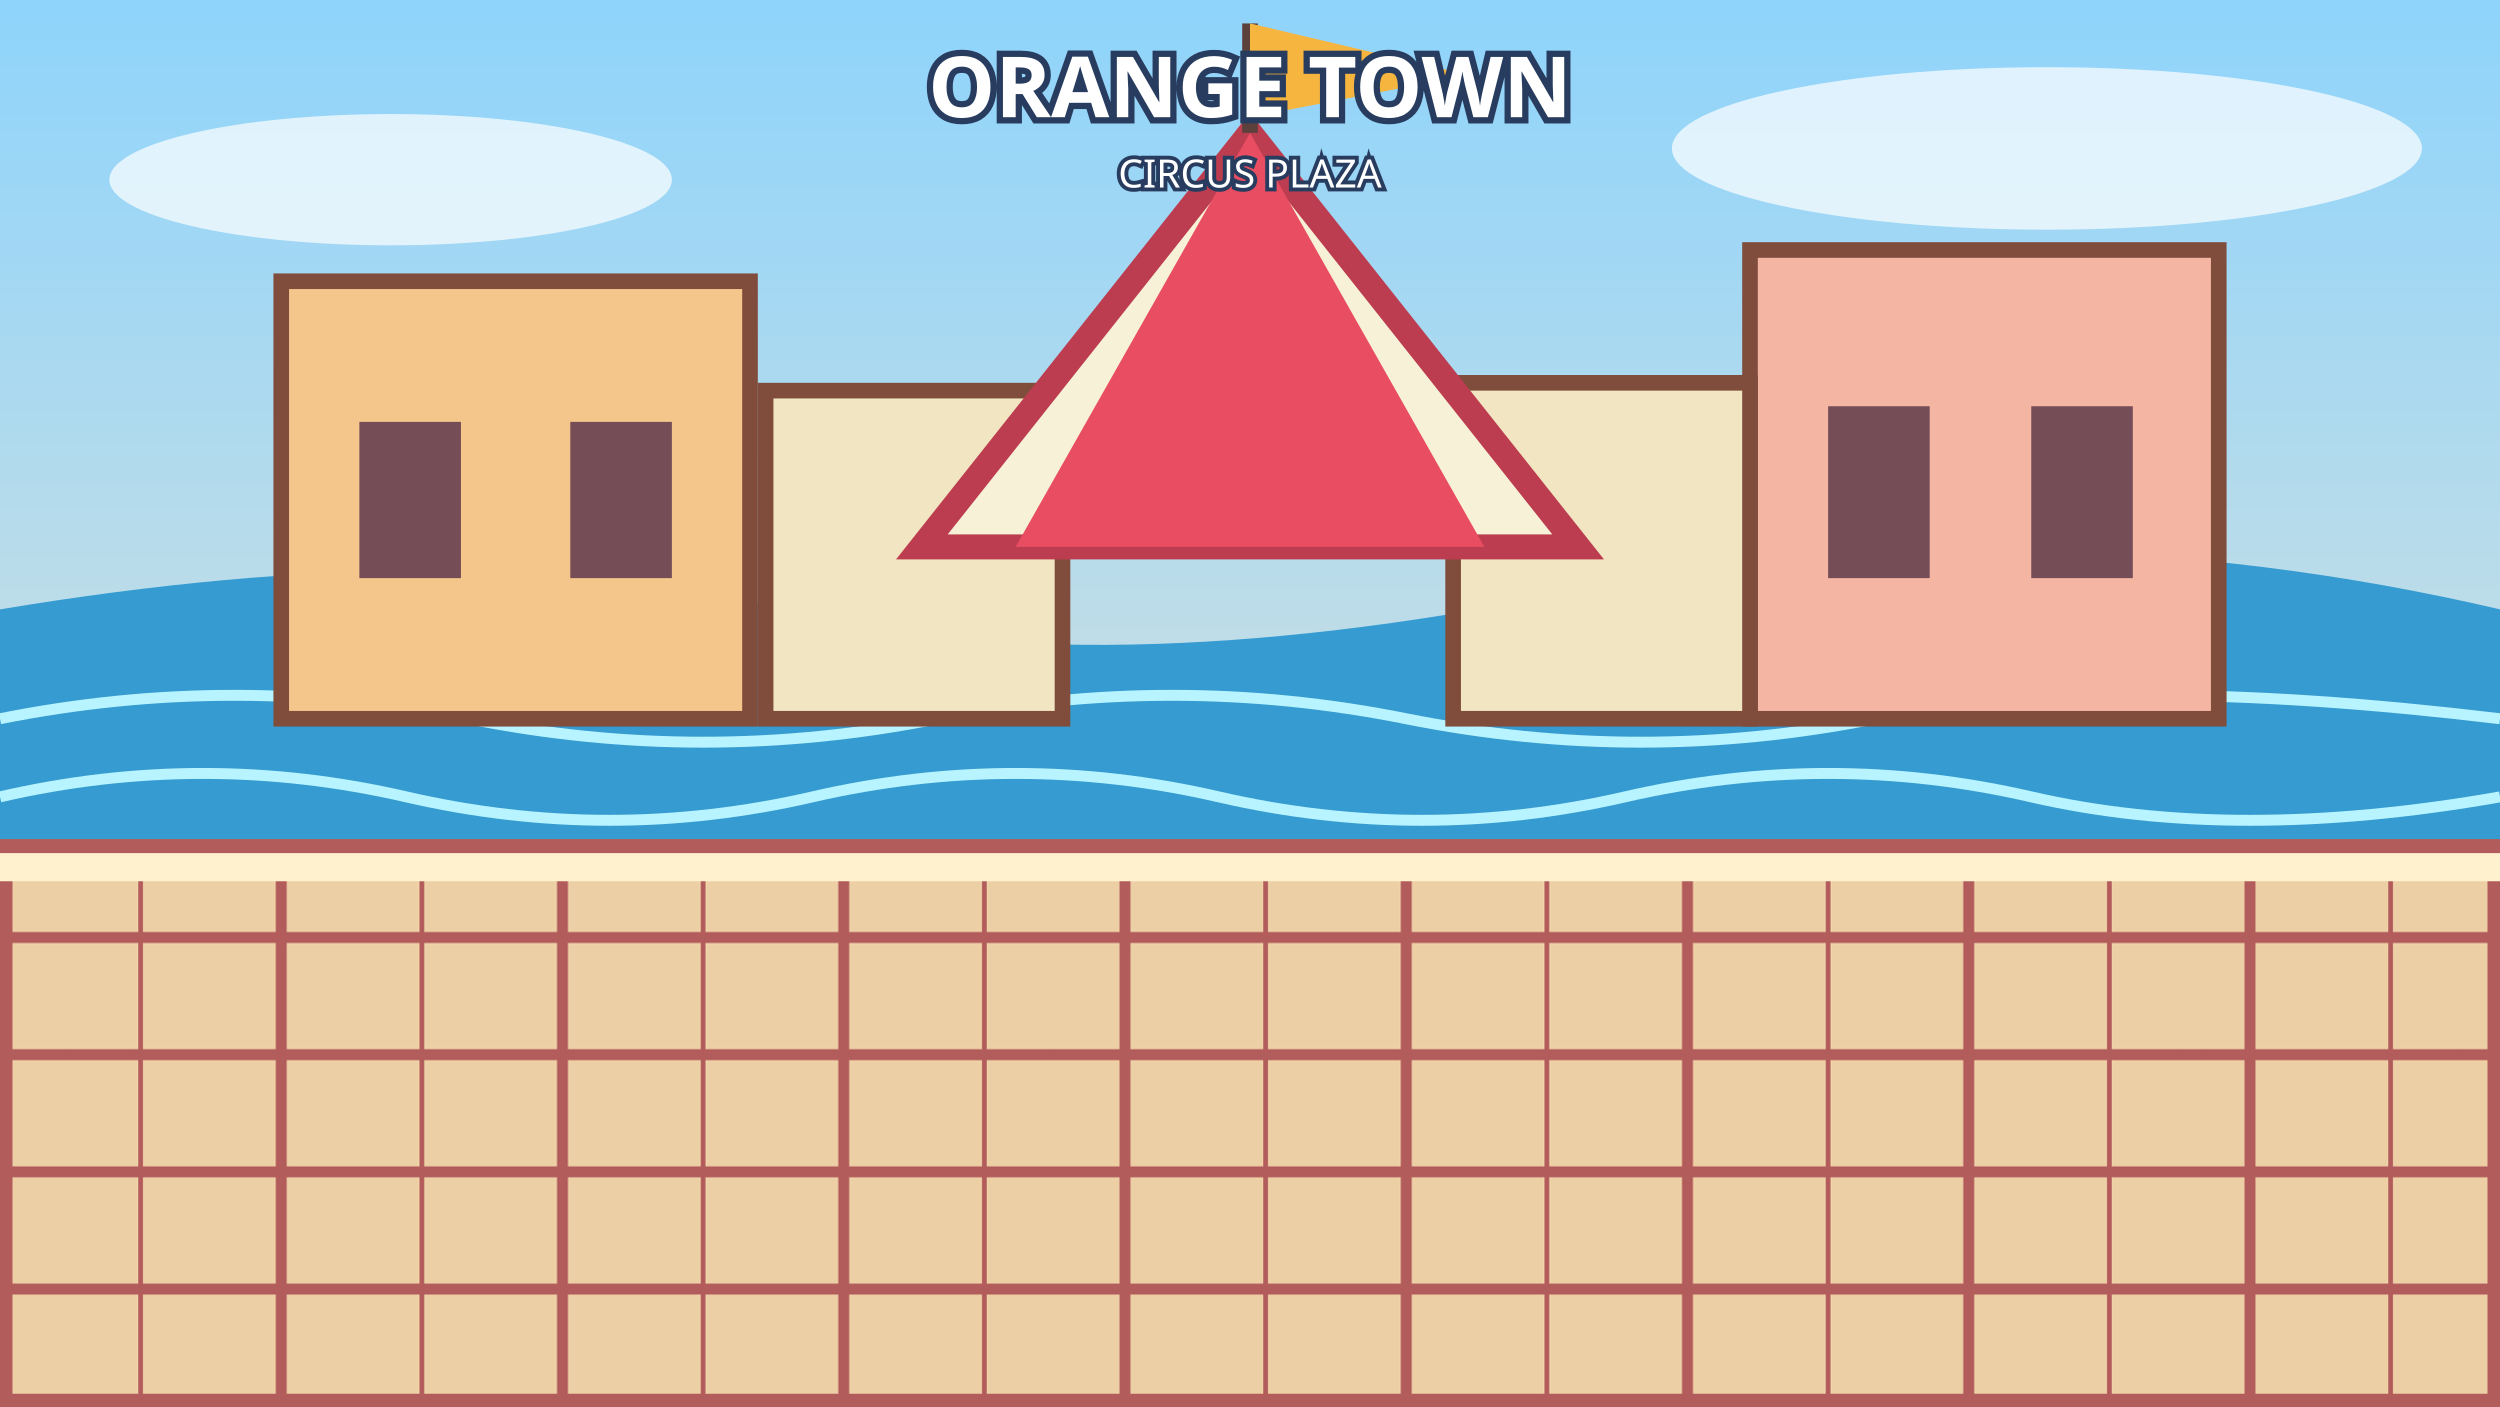
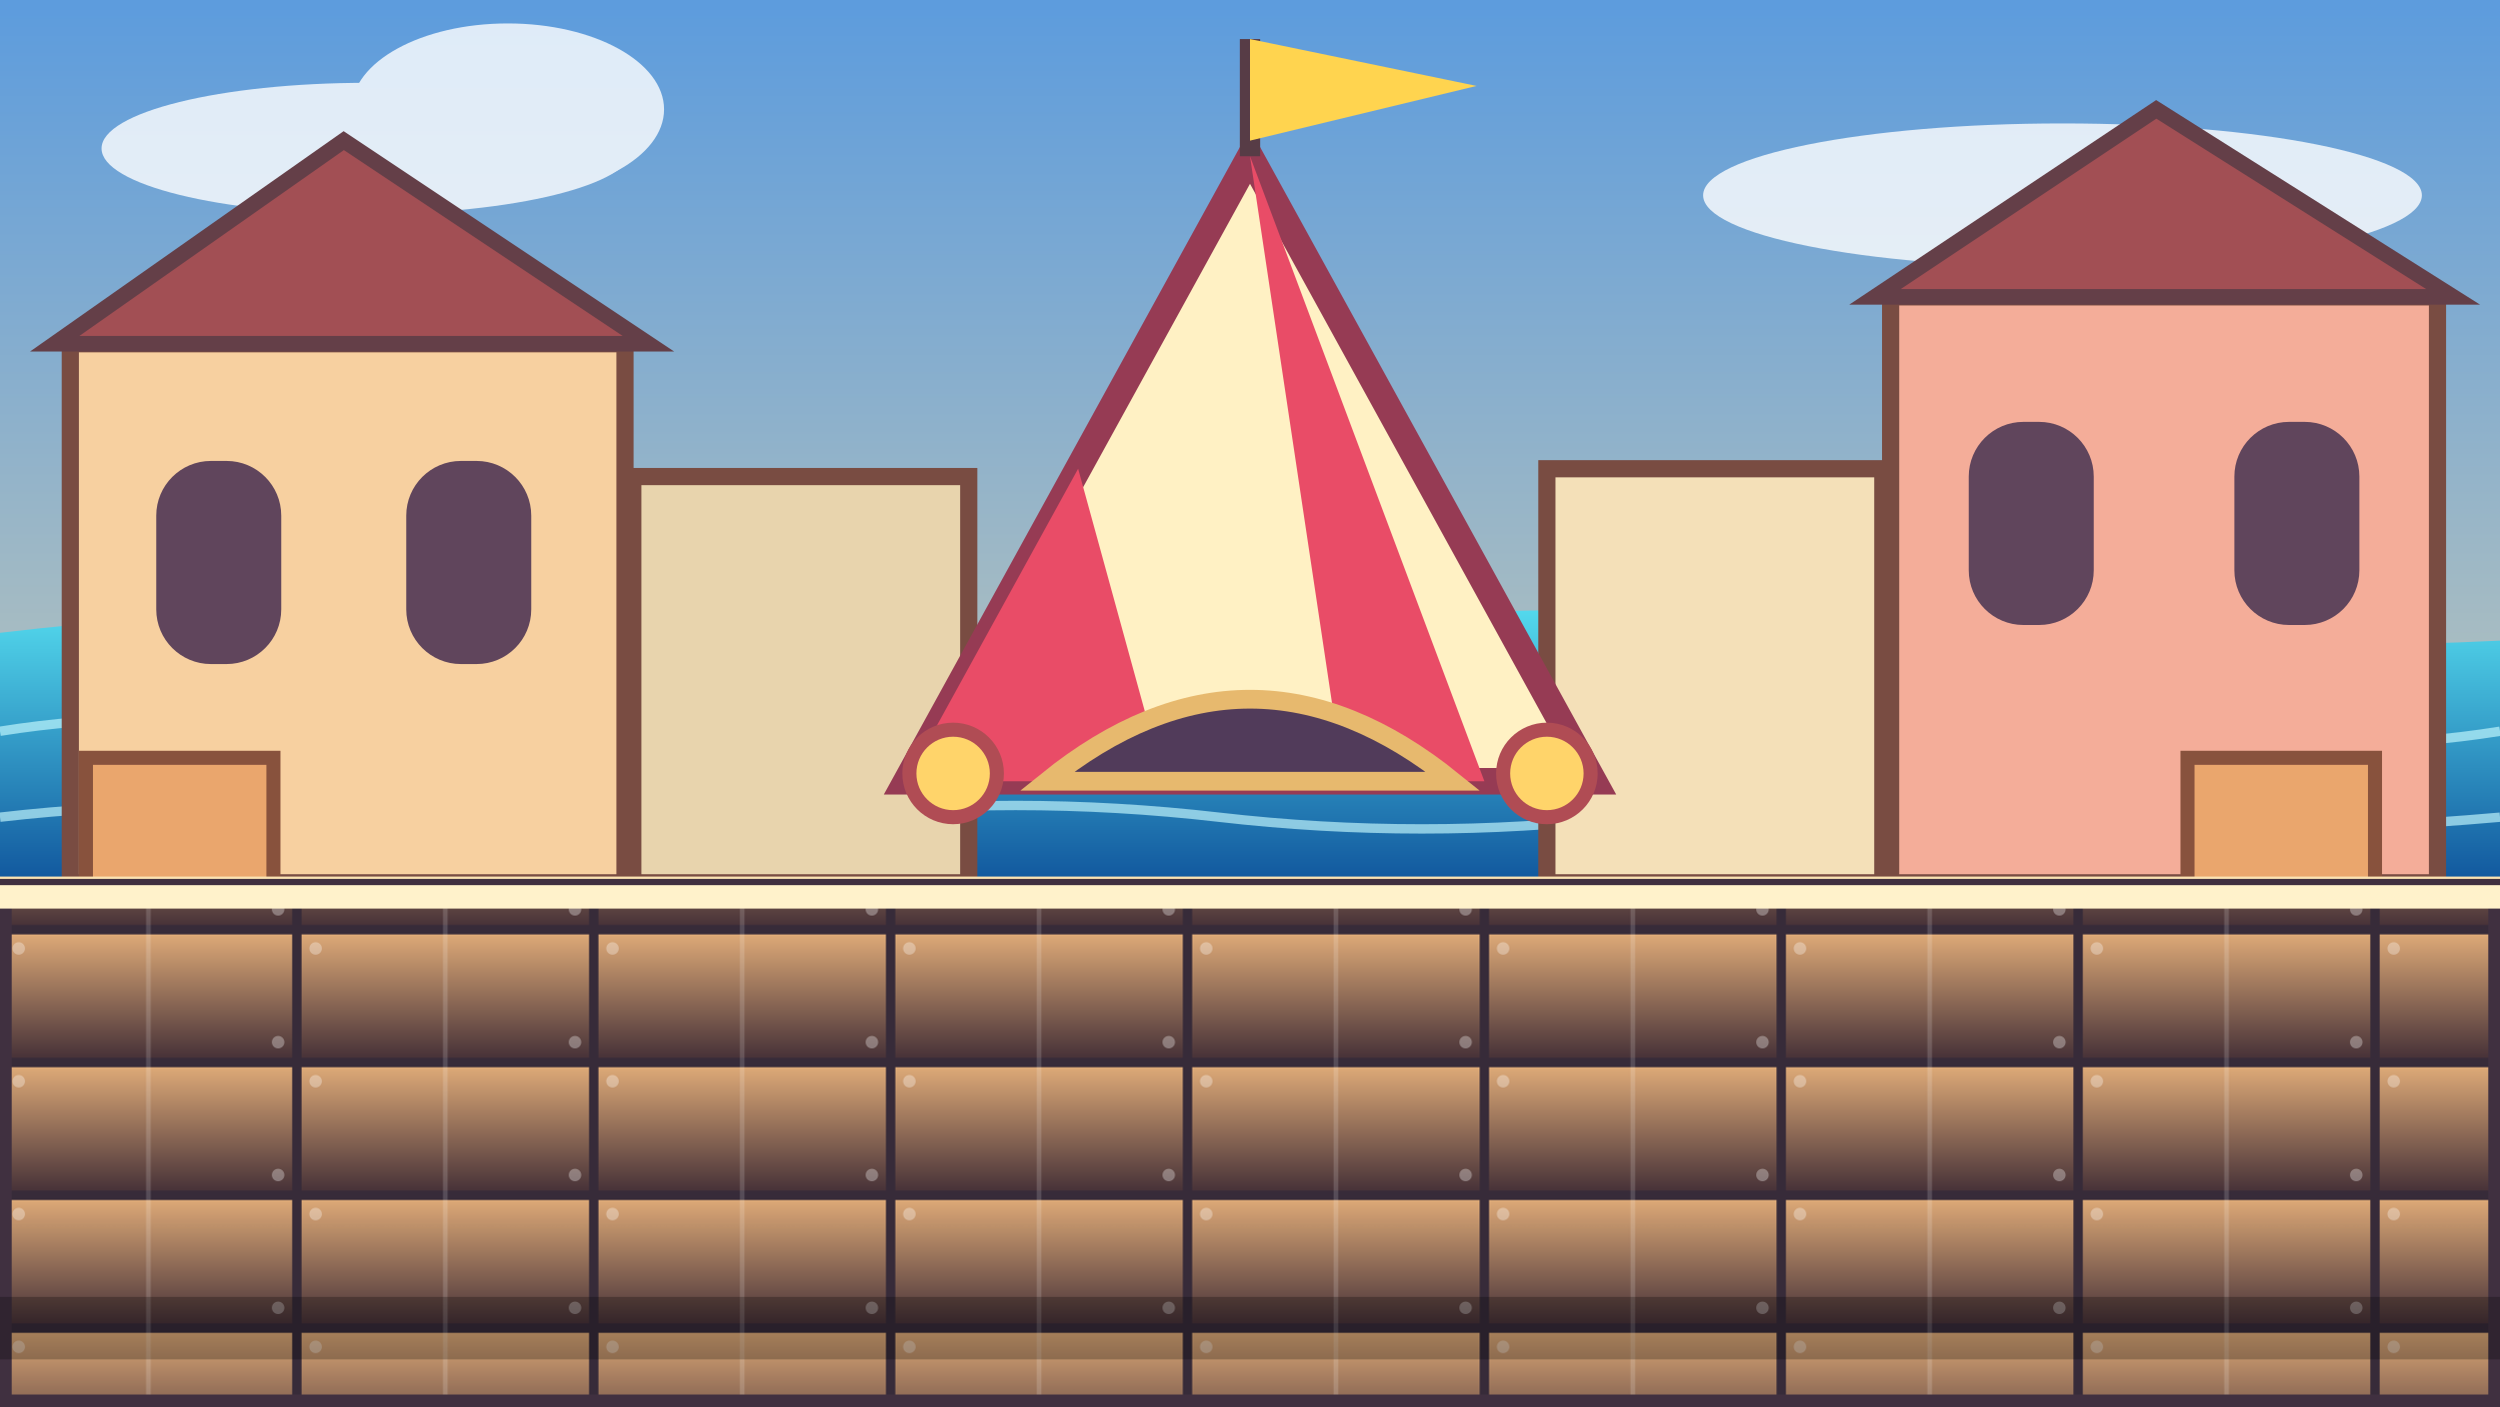
- <svg xmlns="http://www.w3.org/2000/svg" viewBox="0 0 1600 900">
+ <svg xmlns="http://www.w3.org/2000/svg" width="1600" height="900" viewBox="0 0 1600 900">
  <defs>
    <linearGradient id="sky" x2="0" y2="1">
-       <stop stop-color="#8fd4fb" />
-       <stop offset="1" stop-color="#f7e7d1" />
+       <stop stop-color="#5d9cdd" />
+       <stop offset="1" stop-color="#ffe2a2" />
    </linearGradient>
-     <pattern id="floor" width="180" height="75" patternUnits="userSpaceOnUse">
-       <rect width="180" height="75" fill="#edcfa5" stroke="#b35c5c" stroke-width="7" />
-       <path d="M90 0V75" stroke="#b35c5c" stroke-width="3" />
+     <linearGradient id="floor" x2="0" y2="1">
+       <stop stop-color="#e2ad79" />
+       <stop offset="1" stop-color="#422e36" />
+     </linearGradient>
+     <linearGradient id="sea" x2="0" y2="1">
+       <stop stop-color="#53d9ed" />
+       <stop offset="1" stop-color="#0b4b96" />
+     </linearGradient>
+     <pattern id="tiles" width="190" height="85" patternUnits="userSpaceOnUse">
+       <rect width="190" height="85" fill="url(#floor)" stroke="#372b39" stroke-width="6" />
+       <path d="M95 0V85" stroke="#ffffff28" stroke-width="3" />
+       <circle cx="12" cy="12" r="4" fill="#ffffff50" />
+       <circle cx="178" cy="72" r="4" fill="#ffffff50" />
    </pattern>
  </defs>
  <rect width="1600" height="900" fill="url(#sky)" />
-   <g fill="#fff" opacity=".7">
-     <ellipse cx="250" cy="115" rx="180" ry="42" />
-     <ellipse cx="1310" cy="95" rx="240" ry="52" />
+   <g fill="#fff" opacity=".8">
+     <ellipse cx="235" cy="95" rx="170" ry="42" />
+     <ellipse cx="325" cy="70" rx="100" ry="55" />
+     <ellipse cx="1320" cy="125" rx="230" ry="46" />
  </g>
-   <path d="M0 390Q300 340 500 390T1000 380T1600 390V570H0" fill="#359bd1" />
-   <g stroke="#b7f4ff" stroke-width="7" fill="none">
-     <path d="M0 460Q150 430 300 460T600 460T900 460T1200 460T1600 460" />
-     <path d="M0 510Q130 480 260 510T520 510T780 510T1040 510T1300 510T1600 510" />
+   <path d="M0 405Q210 380 390 402T790 402T1200 400T1600 410V580H0" fill="url(#sea)" />
+   <g fill="none" stroke="#c7faff" stroke-width="6" opacity=".65">
+     <path d="M0 468Q100 452 200 468T400 468T600 468T800 468T1000 468T1200 468T1400 468T1600 468" />
+     <path d="M0 523Q130 508 260 523T520 523T780 523T1040 523T1300 523T1600 523" />
  </g>
-   <g stroke="#804d3c" stroke-width="10">
-     <rect x="180" y="180" width="300" height="280" fill="#f5c68c" />
-     <rect x="1120" y="160" width="300" height="300" fill="#f5b5a3" />
-     <rect x="490" y="250" width="190" height="210" fill="#f2e5c1" />
-     <rect x="930" y="245" width="190" height="215" fill="#f2e5c1" />
+   <g stroke="#794c42" stroke-width="11">
+     <rect x="45" y="220" width="355" height="345" fill="#f7d0a0" />
+     <rect x="1210" y="190" width="350" height="375" fill="#f4ad99" />
+     <rect x="405" y="305" width="215" height="260" fill="#e8d4ad" />
+     <rect x="990" y="300" width="215" height="265" fill="#f4e0b8" />
  </g>
-   <path d="M590 350L800 85L1010 350Z" fill="#f7f2d7" stroke="#bd3d50" stroke-width="16" />
-   <path d="M650 350L800 85L800 350Z" fill="#e94d62" />
-   <path d="M800 85L950 350L800 350Z" fill="#e94d62" />
-   <path d="M800 85V15" stroke="#5c403c" stroke-width="10" />
-   <path d="M800 15L940 48L800 75Z" fill="#f5b53e" />
-   <g fill="#744d57">
-     <rect x="230" y="270" width="65" height="100" />
-     <rect x="365" y="270" width="65" height="100" />
-     <rect x="1170" y="260" width="65" height="110" />
-     <rect x="1300" y="260" width="65" height="110" />
+   <g fill="#a24f54" stroke="#643f48" stroke-width="10">
+     <path d="M35 220L220 90L415 220Z" />
+     <path d="M1200 190L1380 70L1570 190Z" />
  </g>
-   <rect x="0" y="545" width="1600" height="355" fill="url(#floor)" stroke="#b35c5c" stroke-width="16" />
-   <path d="M0 555H1600" stroke="#fff0ce" stroke-width="18" />
-   <text x="800" y="75" text-anchor="middle" fill="#fff" stroke="#273c5e" stroke-width="8" paint-order="stroke" font-size="54" font-weight="900" font-family="system-ui">ORANGE TOWN</text>
-   <text x="800" y="120" text-anchor="middle" fill="#fff" stroke="#273c5e" stroke-width="5" paint-order="stroke" font-size="25" font-family="system-ui">CIRCUS PLAZA</text>
+   <g fill="#60455c">
+     <rect x="100" y="295" width="80" height="130" rx="35" />
+     <rect x="260" y="295" width="80" height="130" rx="35" />
+     <rect x="1260" y="270" width="80" height="130" rx="35" />
+     <rect x="1430" y="270" width="80" height="130" rx="35" />
+   </g>
+   <path d="M580 500L800 100L1020 500Z" fill="#fff1c4" stroke="#963b54" stroke-width="17" />
+   <path d="M580 500L690 300L745 500Z M800 100L860 500H950Z" fill="#e94c67" />
+   <path d="M800 100V25" stroke="#573c46" stroke-width="13" />
+   <path d="M800 25L945 55L800 90Z" fill="#ffd44f" />
+   <path d="M670 500Q800 395 930 500Z" fill="#513b5a" stroke="#e7b96e" stroke-width="12" />
+   <g fill="#ffd46a" stroke="#b04c54" stroke-width="9">
+     <circle cx="610" cy="495" r="28" />
+     <circle cx="990" cy="495" r="28" />
+   </g>
+   <g fill="#eaa66d" stroke="#88523d" stroke-width="9">
+     <rect x="55" y="485" width="120" height="85" />
+     <rect x="1400" y="485" width="120" height="85" />
+   </g>
+   <path d="M0 570H1600" stroke="#fbe2b2" stroke-width="18" />
+   <rect x="0" y="570" width="1600" height="330" fill="url(#tiles)" stroke="#403040" stroke-width="15" />
+   <path d="M0 574H1600" stroke="#fff2cb" stroke-width="15" />
+   <path d="M0 850H1600" stroke="#00000040" stroke-width="40" />
</svg>
